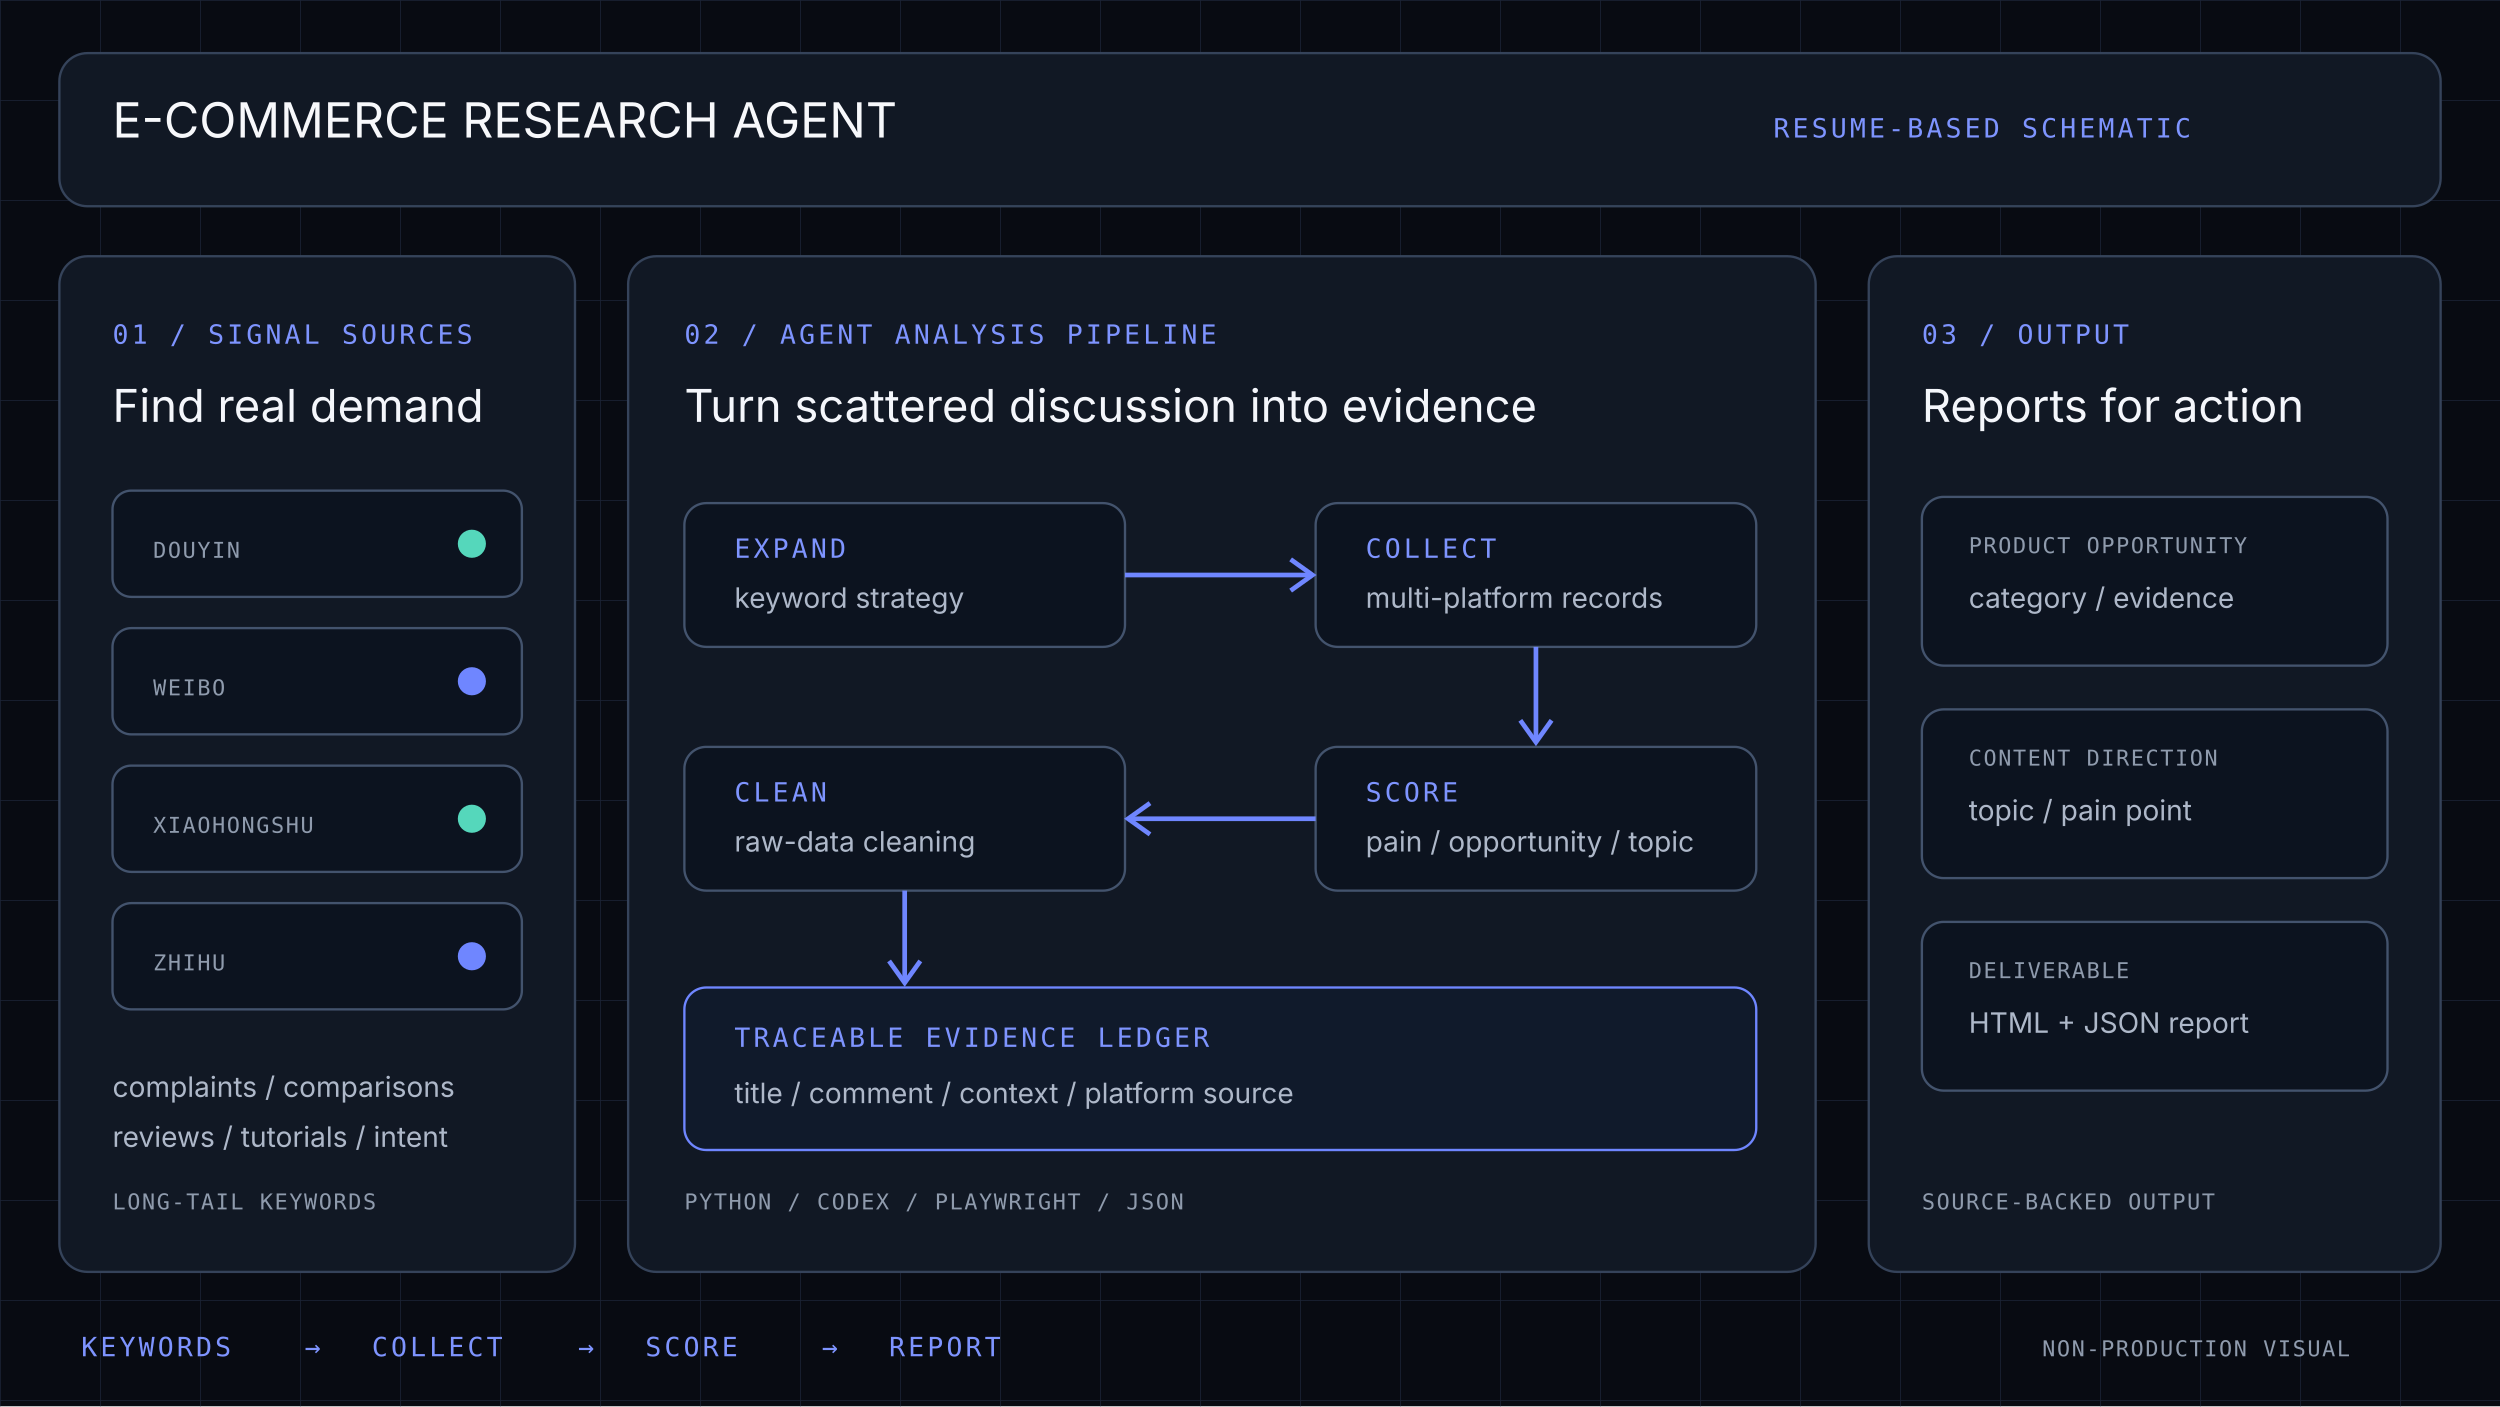
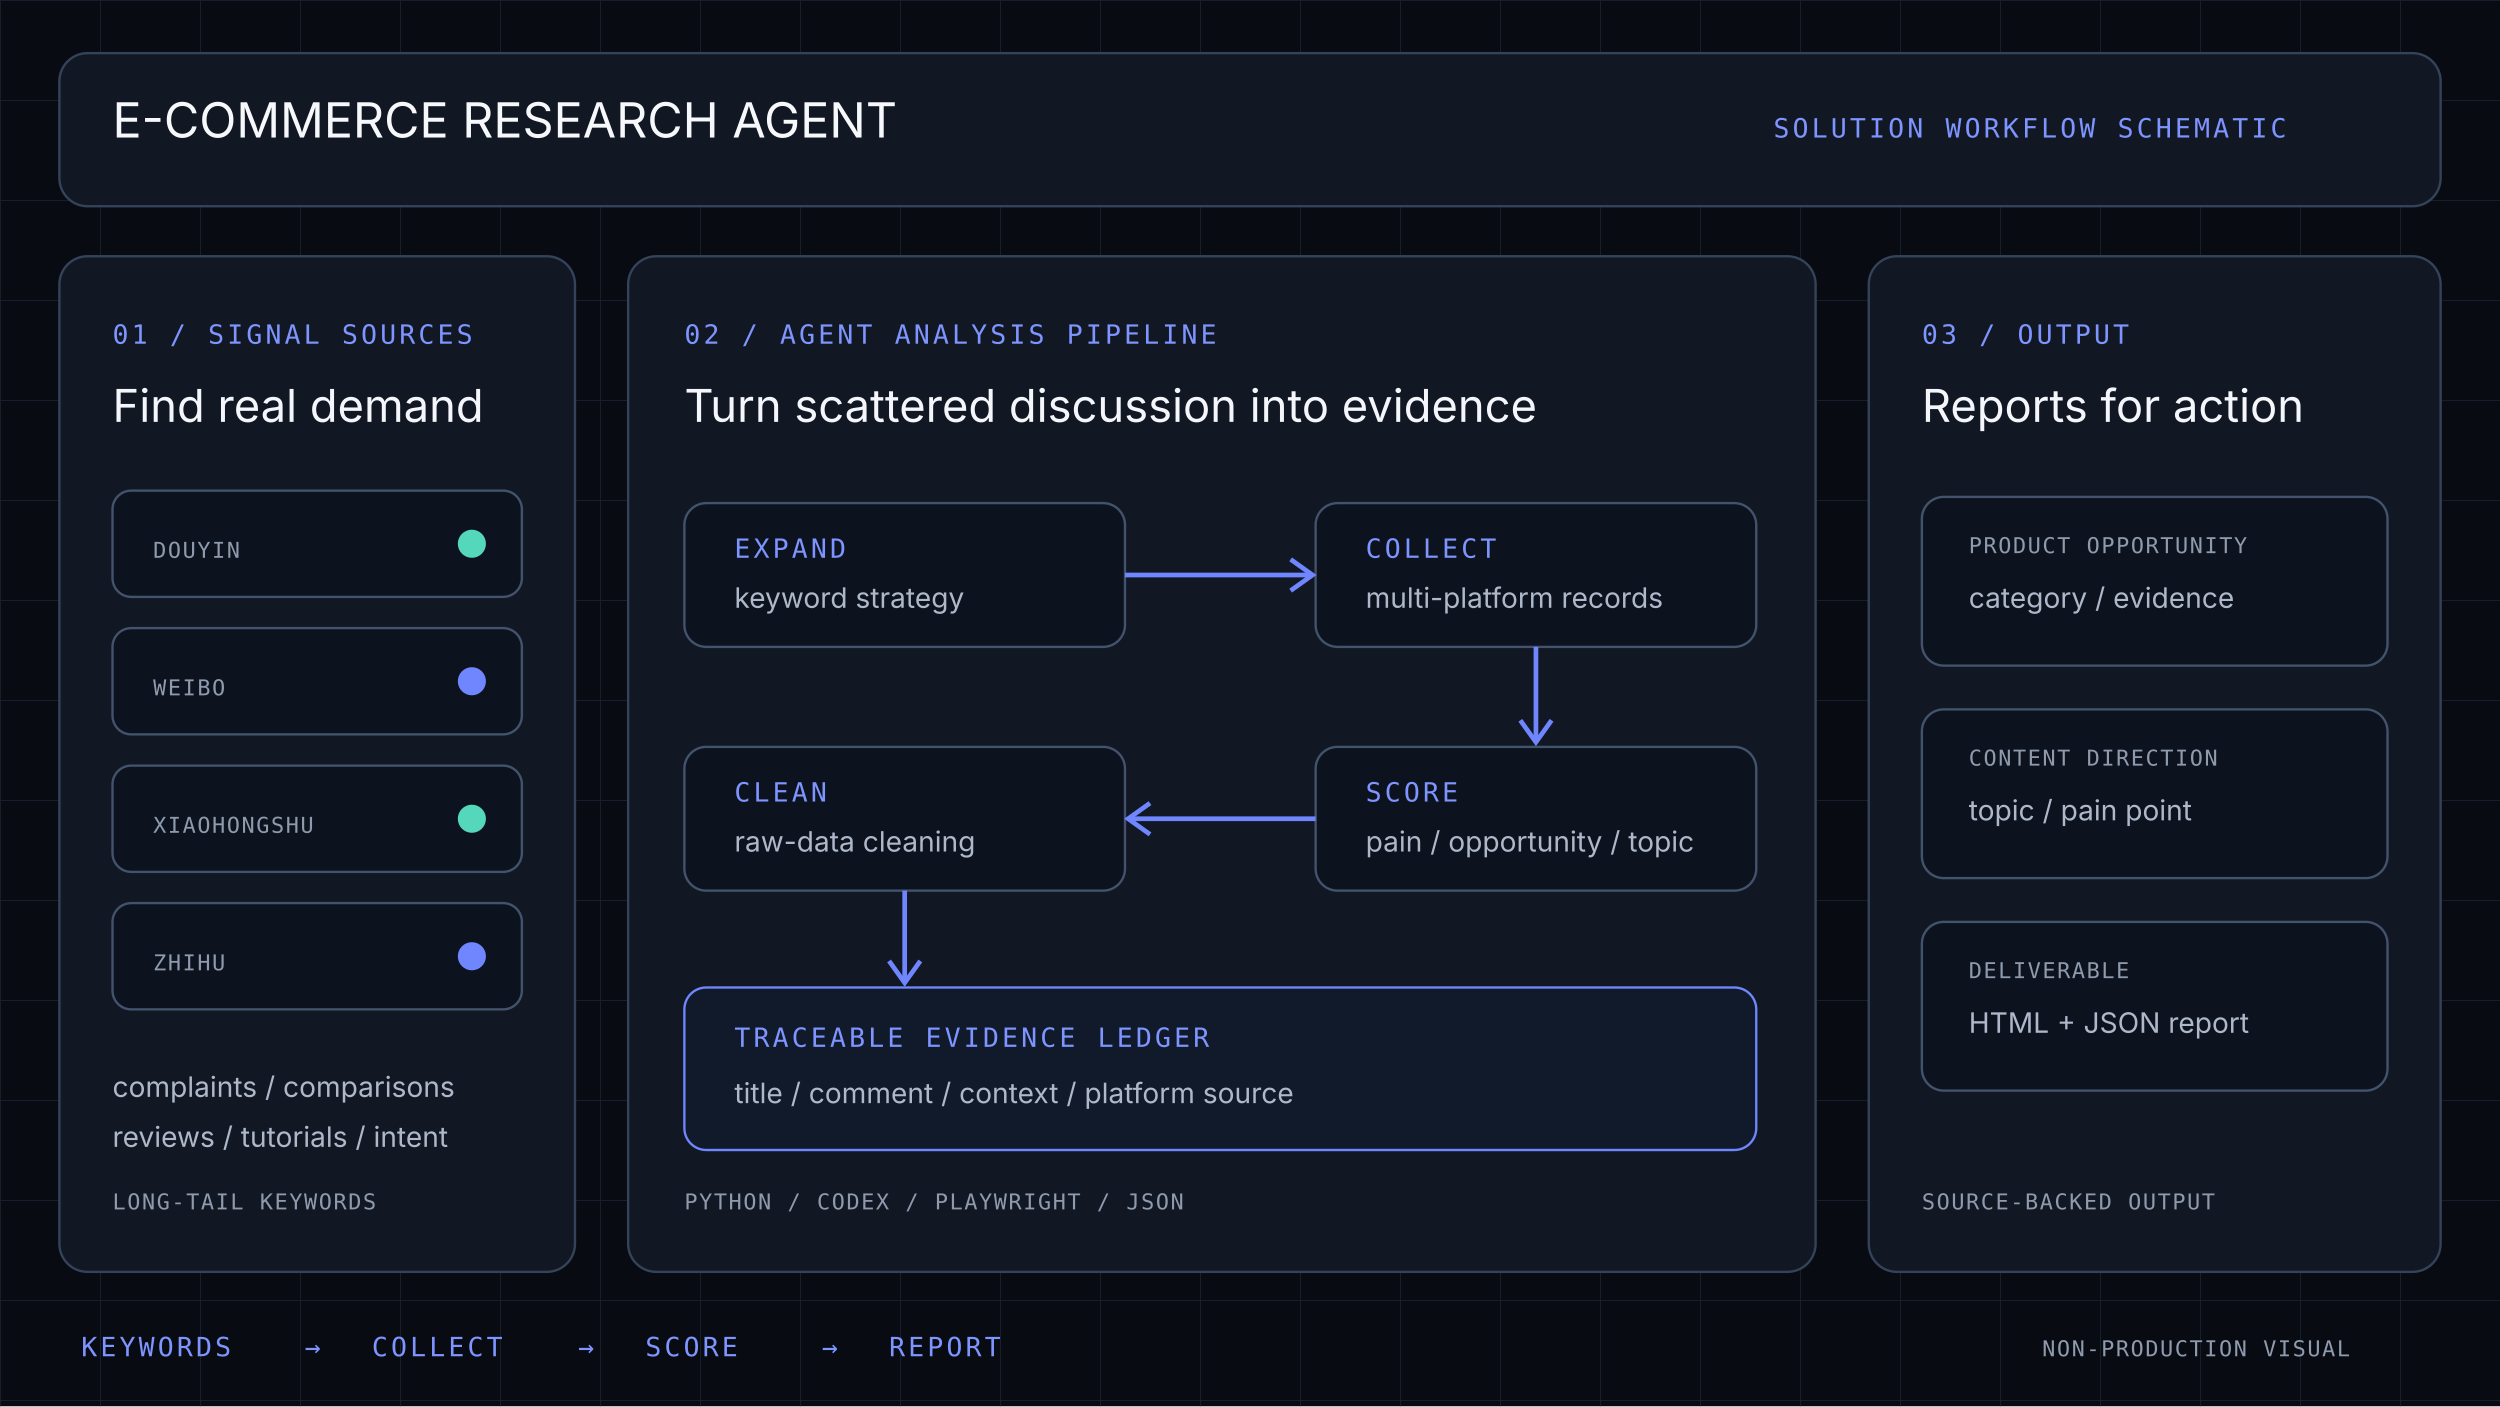
<svg xmlns="http://www.w3.org/2000/svg" width="1600" height="900" viewBox="0 0 1600 900" role="img" aria-labelledby="title desc">
  <defs>
    <pattern id="grid" width="64" height="64" patternUnits="userSpaceOnUse">
      <path d="M64 0H0V64" fill="none" stroke="#1b2435" stroke-width="1" />
    </pattern>
    <style>
      .sans{font-family:Inter,"Segoe UI",Arial,sans-serif}.mono{font-family:"SFMono-Regular",Consolas,monospace}
      .panel{fill:#111824;stroke:#35435a;stroke-width:1.5}.inner{fill:#0c131f;stroke:#43536d;stroke-width:1.5}
      .label{fill:#7e94ff;font-size:17px;letter-spacing:2px}.title{fill:#f4f6fb;font-size:29px}.body{fill:#aeb8c9;font-size:18px}.small{fill:#8f9bad;font-size:14px;letter-spacing:1px}
    </style>
  </defs>
  <rect width="1600" height="900" fill="#080b12" />
  <rect width="1600" height="900" fill="url(#grid)" />
  <rect class="panel" x="38" y="34" width="1524" height="98" rx="18" />
  <text class="sans" x="72" y="88" fill="#f7f8fb" font-size="31">E-COMMERCE RESEARCH AGENT</text>
-   <text class="mono label" x="1135" y="88">RESUME-BASED SCHEMATIC</text>
+   <text class="mono label" x="1135" y="88">SOLUTION WORKFLOW SCHEMATIC</text>
  <rect class="panel" x="38" y="164" width="330" height="650" rx="18" />
  <text class="mono label" x="72" y="220">01 / SIGNAL SOURCES</text>
  <text class="sans title" x="72" y="270">Find real demand</text>
  <g class="mono small">
    <rect class="inner" x="72" y="314" width="262" height="68" rx="12" />
    <text x="98" y="357">DOUYIN</text>
    <circle cx="302" cy="348" r="9" fill="#55d7bb" />
    <rect class="inner" x="72" y="402" width="262" height="68" rx="12" />
    <text x="98" y="445">WEIBO</text>
    <circle cx="302" cy="436" r="9" fill="#6f86ff" />
    <rect class="inner" x="72" y="490" width="262" height="68" rx="12" />
    <text x="98" y="533">XIAOHONGSHU</text>
    <circle cx="302" cy="524" r="9" fill="#55d7bb" />
    <rect class="inner" x="72" y="578" width="262" height="68" rx="12" />
    <text x="98" y="621">ZHIHU</text>
    <circle cx="302" cy="612" r="9" fill="#6f86ff" />
  </g>
  <text class="sans body" x="72" y="702">complaints / comparisons</text>
  <text class="sans body" x="72" y="734">reviews / tutorials / intent</text>
  <text class="mono small" x="72" y="774">LONG-TAIL KEYWORDS</text>
  <rect class="panel" x="402" y="164" width="760" height="650" rx="18" />
  <text class="mono label" x="438" y="220">02 / AGENT ANALYSIS PIPELINE</text>
  <text class="sans title" x="438" y="270">Turn scattered discussion into evidence</text>
  <g>
    <rect class="inner" x="438" y="322" width="282" height="92" rx="14" />
    <text class="mono label" x="470" y="357">EXPAND</text>
    <text class="sans body" x="470" y="389">keyword strategy</text>
    <rect class="inner" x="842" y="322" width="282" height="92" rx="14" />
    <text class="mono label" x="874" y="357">COLLECT</text>
    <text class="sans body" x="874" y="389">multi-platform records</text>
    <path d="M720 368h118" stroke="#6f86ff" stroke-width="3" />
    <path d="m826 358 14 10-14 10" fill="none" stroke="#6f86ff" stroke-width="3" />
    <rect class="inner" x="438" y="478" width="282" height="92" rx="14" />
    <text class="mono label" x="470" y="513">CLEAN</text>
    <text class="sans body" x="470" y="545">raw-data cleaning</text>
    <rect class="inner" x="842" y="478" width="282" height="92" rx="14" />
    <text class="mono label" x="874" y="513">SCORE</text>
    <text class="sans body" x="874" y="545">pain / opportunity / topic</text>
    <path d="M983 414v59" stroke="#6f86ff" stroke-width="3" />
    <path d="m973 461 10 14 10-14" fill="none" stroke="#6f86ff" stroke-width="3" />
    <path d="M842 524H724" stroke="#6f86ff" stroke-width="3" />
    <path d="m736 514-14 10 14 10" fill="none" stroke="#6f86ff" stroke-width="3" />
    <rect x="438" y="632" width="686" height="104" rx="14" fill="#101a2b" stroke="#6f86ff" stroke-width="1.5" />
    <text class="mono label" x="470" y="670">TRACEABLE EVIDENCE LEDGER</text>
    <text class="sans body" x="470" y="706">title / comment / context / platform source</text>
    <path d="M579 570v57" stroke="#6f86ff" stroke-width="3" />
    <path d="m569 615 10 14 10-14" fill="none" stroke="#6f86ff" stroke-width="3" />
  </g>
  <text class="mono small" x="438" y="774">PYTHON / CODEX / PLAYWRIGHT / JSON</text>
  <rect class="panel" x="1196" y="164" width="366" height="650" rx="18" />
  <text class="mono label" x="1230" y="220">03 / OUTPUT</text>
  <text class="sans title" x="1230" y="270">Reports for action</text>
  <rect class="inner" x="1230" y="318" width="298" height="108" rx="14" />
  <text class="mono small" x="1260" y="354">PRODUCT OPPORTUNITY</text>
  <text class="sans body" x="1260" y="389">category / evidence</text>
  <rect class="inner" x="1230" y="454" width="298" height="108" rx="14" />
  <text class="mono small" x="1260" y="490">CONTENT DIRECTION</text>
  <text class="sans body" x="1260" y="525">topic / pain point</text>
  <rect class="inner" x="1230" y="590" width="298" height="108" rx="14" />
  <text class="mono small" x="1260" y="626">DELIVERABLE</text>
  <text class="sans body" x="1260" y="661">HTML + JSON report</text>
  <text class="mono small" x="1230" y="774">SOURCE-BACKED OUTPUT</text>
  <text class="mono label" x="52" y="868">KEYWORDS</text>
  <text class="mono label" x="195" y="868">→</text>
  <text class="mono label" x="238" y="868">COLLECT</text>
  <text class="mono label" x="370" y="868">→</text>
  <text class="mono label" x="413" y="868">SCORE</text>
  <text class="mono label" x="526" y="868">→</text>
  <text class="mono label" x="569" y="868">REPORT</text>
  <text class="mono small" x="1307" y="868">NON-PRODUCTION VISUAL</text>
</svg>
